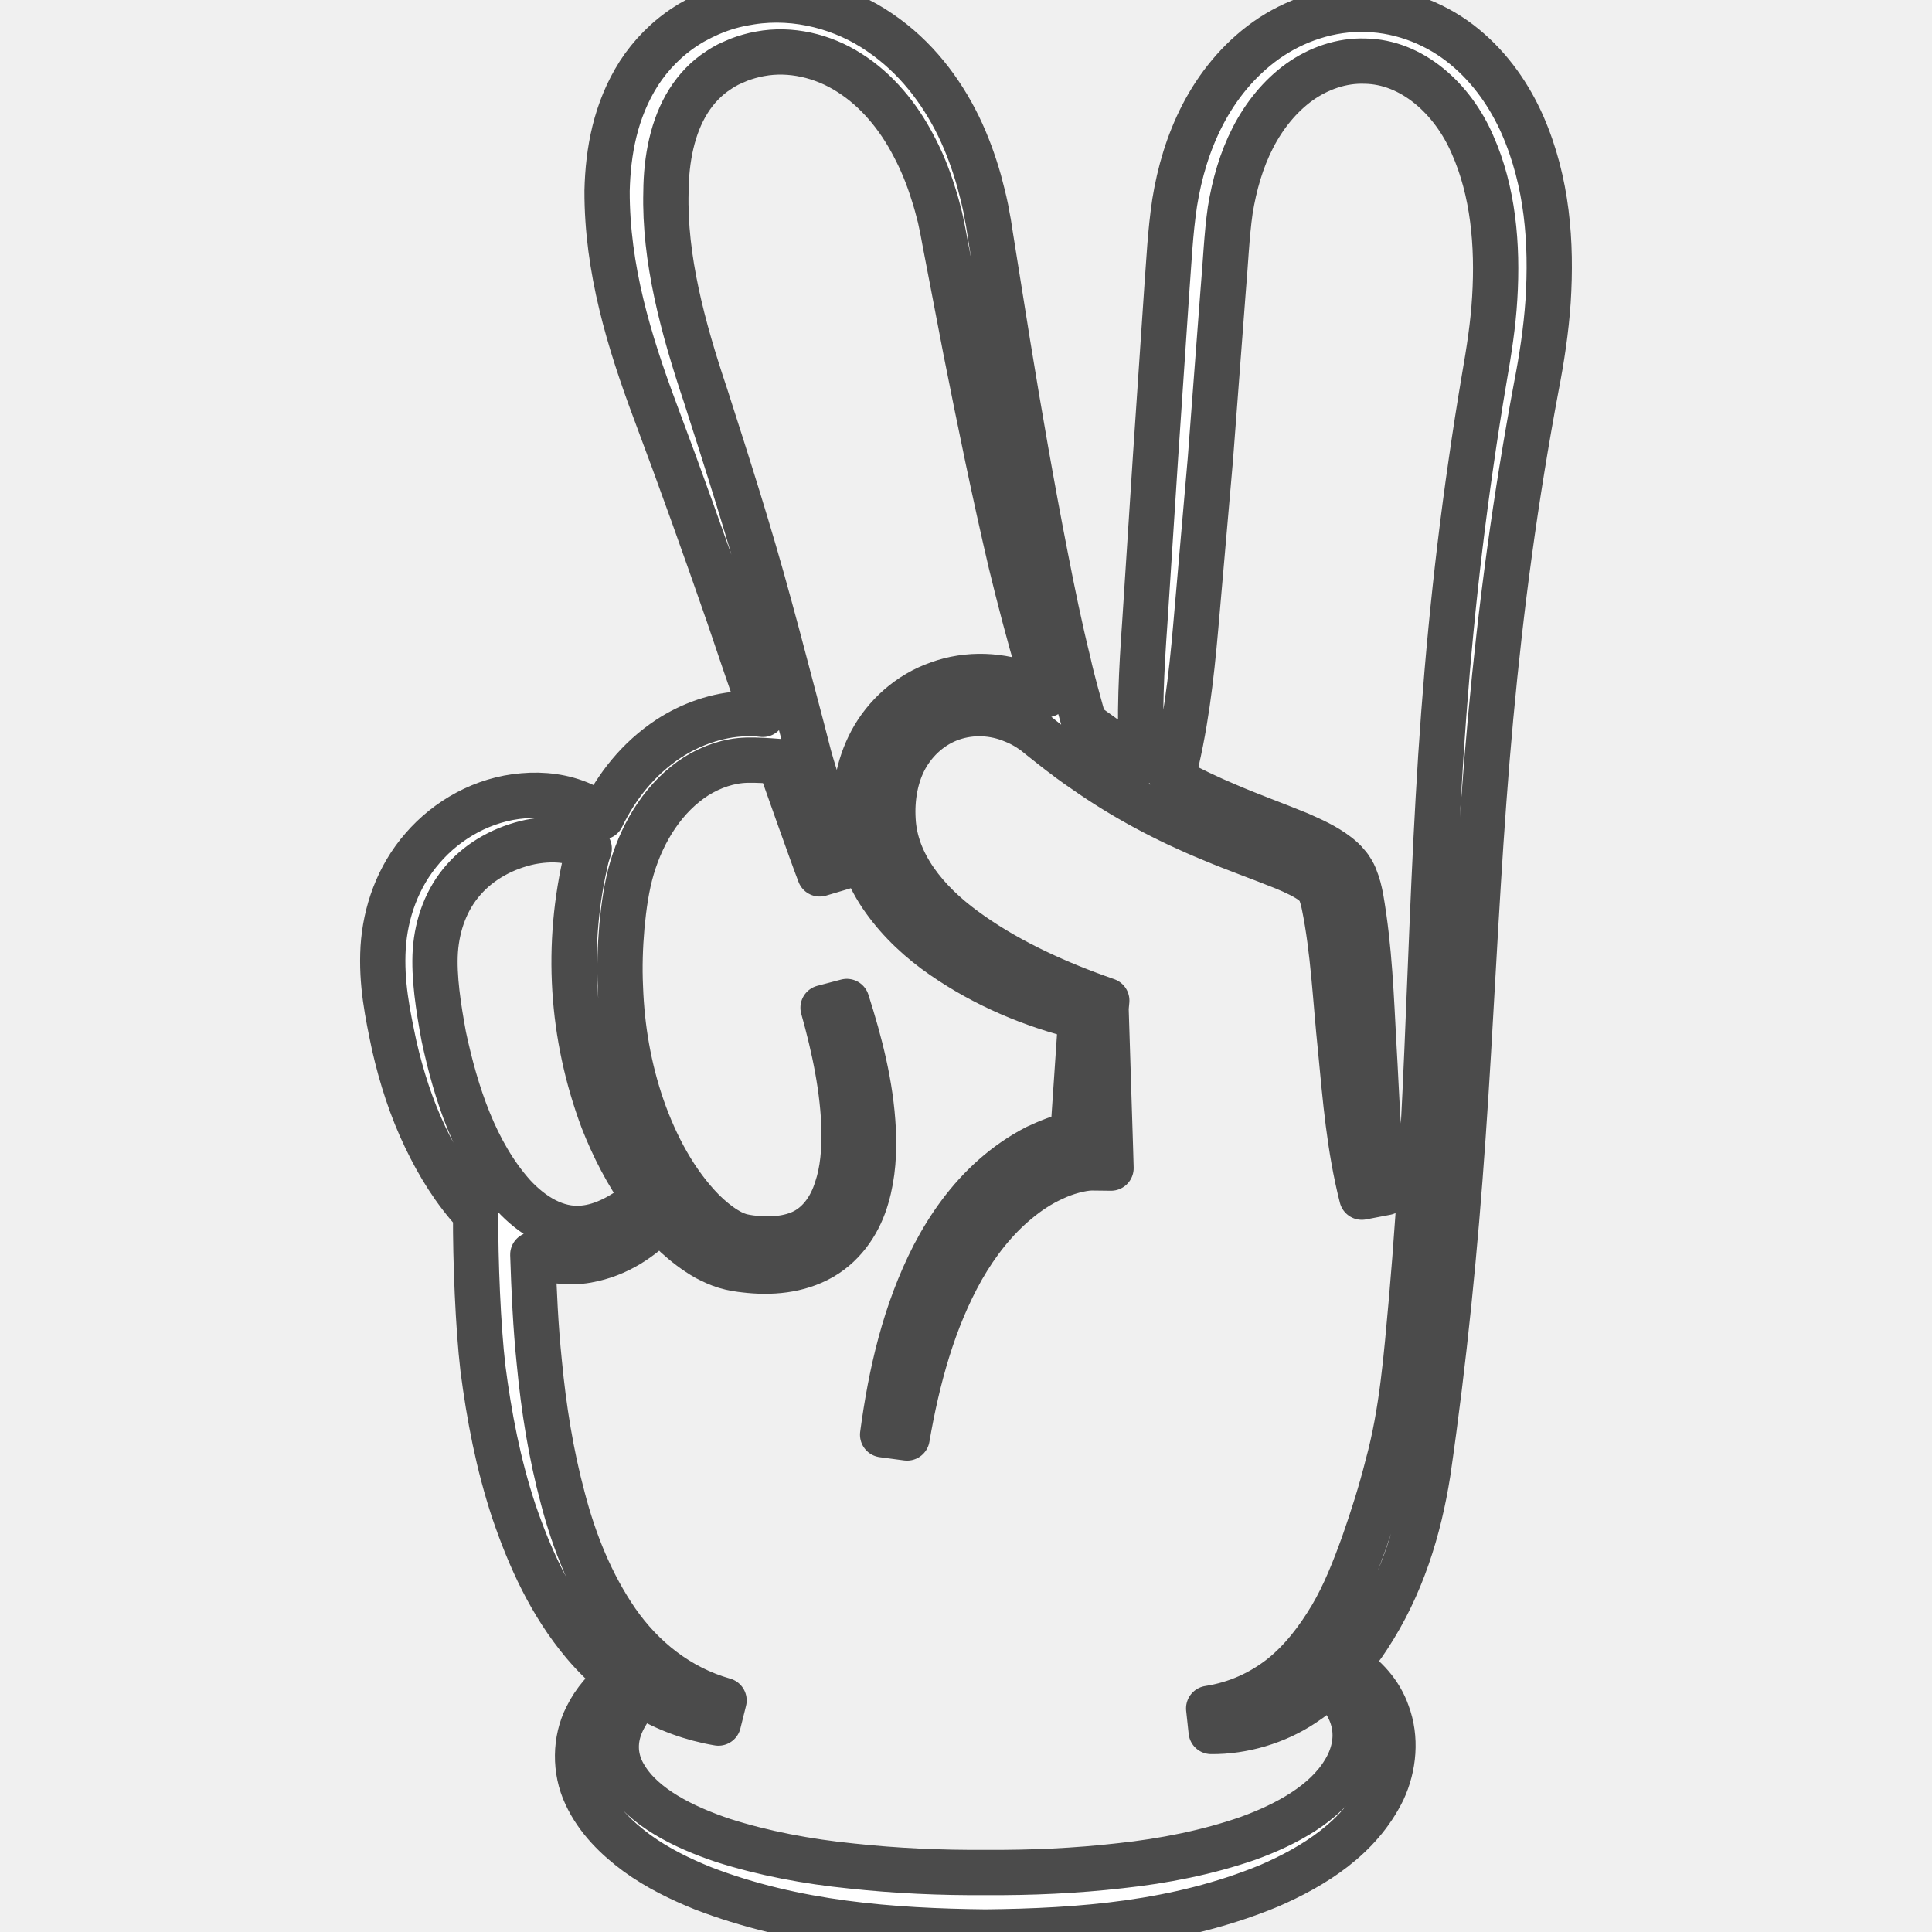
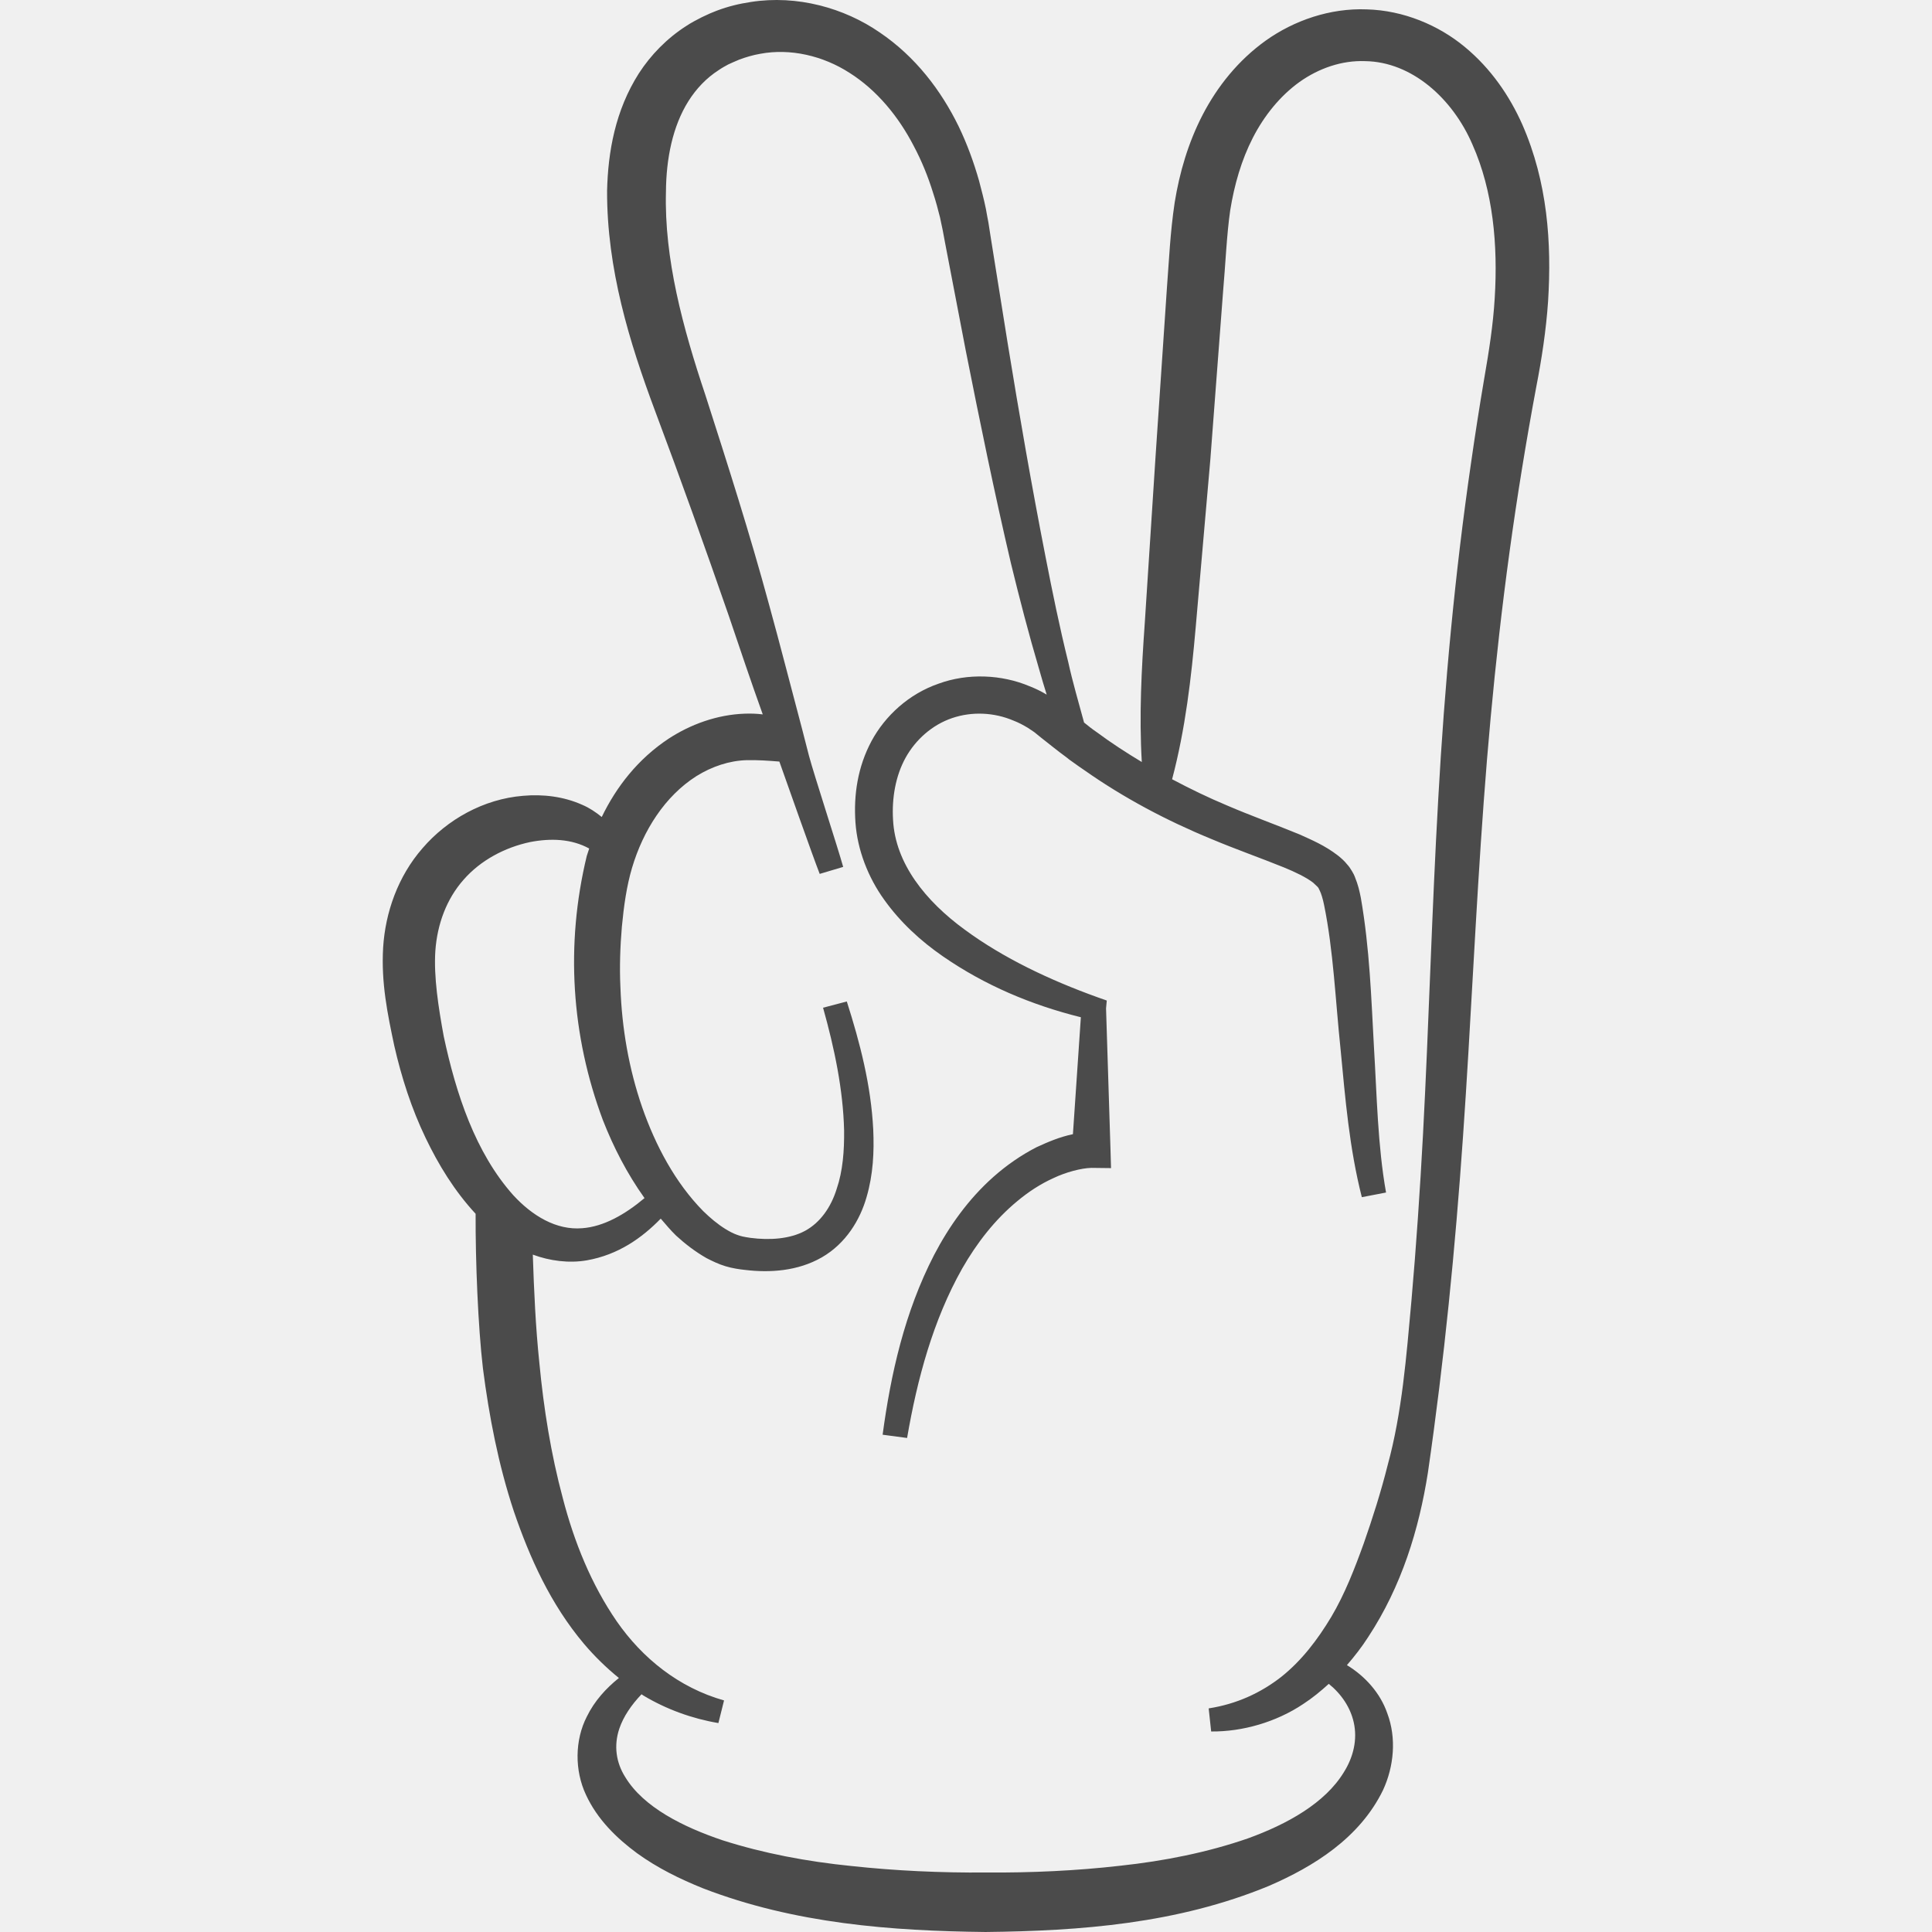
<svg xmlns="http://www.w3.org/2000/svg" version="1.1" id="_x32_" x="0px" y="0px" viewBox="0 0 512 512" style="enable-background:new 0 0 512 512;" xml:space="preserve">
  <style type="text/css">
- 	.st0{fill:#FFFFFF; stroke:#4B4B4B; stroke-width:12px; stroke-linejoin:round;}
+ 	.st0{fill:#4B4B4B;}
</style>
  <g>
    <path class="st0" d="M403.452,33.053c-3.352-7.549-8.284-14.851-15.276-20.621c-6.938-5.756-16.238-9.685-25.978-9.946   c-9.74-0.385-19.261,2.954-26.665,8.201c-7.432,5.303-12.955,12.302-16.815,19.734c-3.861,7.46-6.141,15.366-7.418,23.258   c-1.209,8.119-1.484,15.221-2.061,22.716l-2.995,44.4l-2.871,44.373c-0.865,12.22-1.511,24.446-0.783,36.776   c-4.094-2.466-8.092-5.049-11.897-7.879c-1.182-0.804-2.294-1.669-3.407-2.59c-1.442-5.358-3.022-10.66-4.19-16.018   c-2.294-9.239-4.204-18.602-6.031-27.97c-3.668-18.724-6.938-37.573-10.015-56.483l-4.534-28.334l-0.577-3.702   c-0.261-1.161-0.398-2.28-0.66-3.572c-0.522-2.583-1.181-5.049-1.827-7.514c-1.387-4.863-3.146-9.733-5.44-14.473   c-4.588-9.362-11.334-18.36-20.895-24.824c-9.369-6.47-21.87-9.98-34.125-8.063c-3.146,0.487-5.838,1.106-9.108,2.335   c-1.113,0.425-2.294,0.92-3.929,1.724c-1.443,0.735-2.748,1.415-4.053,2.28c-5.124,3.263-9.438,7.701-12.584,12.564   c-6.278,9.856-8.188,20.819-8.435,31.109c-0.069,20.696,5.894,40.101,12.708,58.338c6.745,17.983,13.229,36.096,19.508,54.209   c2.94,8.682,5.893,17.488,9.039,26.24c-1.566-0.193-3.146-0.248-4.712-0.193c-7.405,0.248-14.411,2.844-20.181,6.594   c-8.16,5.379-13.902,12.783-17.777,20.792c-1.58-1.291-3.311-2.446-5.179-3.236c-4.932-2.211-10.414-2.844-15.634-2.384   c-10.523,0.846-20.126,6.292-26.638,13.841c-6.635,7.576-9.905,17.179-10.482,26.369c-0.55,9.445,1.182,17.633,2.953,26.04   c1.91,8.338,4.534,16.582,8.325,24.46c3.393,7.061,7.57,13.944,13.23,20.064c-0.055,12.638,0.646,29.879,1.937,40.946   c1.635,12.707,4.066,25.414,8.174,37.84c4.204,12.323,9.726,24.646,18.615,35.19c2.761,3.256,5.866,6.298,9.245,9.039   c-3.42,2.748-6.47,6.08-8.504,10.249c-3.187,6.209-3.27,14.232-0.22,20.716c3.022,6.539,8.146,11.498,13.518,15.462   c5.454,3.956,11.416,6.855,17.447,9.294c24.357,9.41,50.06,11.313,74.94,11.594c25.099-0.274,50.802-2.184,75.077-12.213   c11.801-5.104,24.041-12.652,30.237-25.374c2.912-6.285,3.613-13.813,1.126-20.394c-1.854-5.372-5.894-9.836-10.688-12.742   c2.061-2.376,3.97-4.842,5.618-7.412c8.889-13.511,13.478-28.581,15.84-43.569c4.369-30.114,7.24-59.389,9.314-89.199   c2.074-29.681,3.31-59.327,5.495-88.808c2.157-29.488,5.371-58.818,10.111-87.956c1.181-7.281,2.445-14.555,3.805-21.816   c1.414-7.26,2.61-14.995,3.132-22.729C411.228,64.382,410.115,48.288,403.452,33.053z M136.033,316.752   c-10.084-11.292-15.194-26.933-18.436-42.106c-1.401-7.631-2.679-15.737-2.225-22.667c0.508-7.09,2.981-13.772,7.501-18.862   c4.478-5.124,10.88-8.532,17.626-9.967c5.44-1.044,10.935-0.872,15.647,1.718c-0.22,0.652-0.453,1.312-0.646,1.964   c-5.688,23.533-4.108,47.622,4.259,69.98c2.816,7.206,6.416,14.205,11.045,20.696c-5.056,4.252-10.757,7.563-16.499,7.981   C147.435,326.066,141.074,322.22,136.033,316.752z M396.117,78.972c-0.412,7.075-1.512,14.04-2.789,21.39   c-1.25,7.37-2.404,14.748-3.462,22.145c-4.314,29.584-7.061,59.361-8.71,89.089c-1.704,29.729-2.472,59.389-4.039,88.925   c-0.797,14.775-1.786,29.523-3.077,44.243c-1.346,14.74-2.459,29.502-6.306,43.555c-1.772,7.062-3.97,13.972-6.333,20.723   c-2.432,6.732-5.014,13.394-8.599,19.446c-3.6,6.01-7.858,11.608-13.257,15.901c-5.44,4.245-11.815,7.199-19.233,8.352l0.66,6.12   c8.339,0.083,17.269-2.514,24.371-7.267c2.459-1.593,4.684-3.434,6.8-5.358c3.435,2.782,5.742,6.34,6.608,10.193   c1.03,4.527-0.083,9.204-2.61,13.216c-4.987,8.208-15.016,13.779-25.456,17.557c-10.646,3.689-22.145,5.99-33.836,7.24   c-11.677,1.34-23.67,1.875-35.526,1.793c-12.075,0.089-23.945-0.453-35.704-1.724c-11.732-1.175-23.299-3.359-34.097-6.807   c-10.537-3.544-21.019-8.806-25.813-16.74c-2.445-3.853-3.091-8.332-1.594-12.824c1.085-3.222,3.201-6.319,5.894-9.142   c0.165,0.11,0.33,0.234,0.494,0.337c6.086,3.647,12.927,6.126,19.879,7.295l1.497-5.997c-12.048-3.4-21.678-11.244-28.424-20.943   c-6.731-9.768-11.292-21.026-14.314-32.689c-3.132-11.656-5.056-23.712-6.21-35.855c-0.99-9.493-1.415-19.054-1.731-28.658   c4.478,1.656,9.562,2.343,14.328,1.512c8.339-1.47,14.617-5.956,19.576-11.052c1.319,1.532,2.61,3.098,4.108,4.54   c2.363,2.157,4.987,4.19,7.996,5.914c1.566,0.804,3.201,1.601,5.042,2.157c1.772,0.549,3.929,0.858,5.179,0.982   c6.677,0.804,14.013,0.309,20.36-3.324c6.416-3.702,10.152-9.981,11.856-15.956c1.772-6.038,2.033-12.069,1.772-17.921   c-0.59-11.767-3.53-23.045-7.006-33.939l-6.292,1.655c3.008,10.722,5.316,21.685,5.578,32.531   c0.055,5.358-0.33,10.716-1.978,15.517c-1.497,4.808-4.314,8.874-8.38,11.086c-3.998,2.157-9.369,2.528-14.466,1.855   c-1.703-0.247-2.569-0.433-3.544-0.803c-1.044-0.372-2.088-0.928-3.077-1.539c-2.088-1.291-4.066-2.96-5.893-4.746   c-7.405-7.515-12.639-17.371-16.183-27.531c-3.531-10.228-5.372-20.95-5.756-31.727c-0.261-5.358-0.068-10.839,0.385-16.142   c0.522-5.481,1.25-10.709,2.693-15.579c2.954-9.918,8.71-18.972,17.021-24.274c4.135-2.583,8.779-4.129,13.367-4.252   c2.954-0.062,5.564,0.123,8.655,0.371c1.882,5.303,8.655,24.529,10.688,29.77l6.223-1.854c-1.443-5.173-7.68-24.282-9.067-29.454   c-0.577-2.281-1.168-4.561-1.758-6.842c-2.954-11.086-5.77-22.172-8.847-33.321c-5.042-18.601-10.935-37.024-16.829-55.378   c-6.031-17.982-10.935-36.22-10.468-53.9c0.055-8.744,1.758-17.372,5.948-24.028c2.088-3.324,4.781-6.154,8.05-8.249   c0.797-0.556,1.703-1.051,2.5-1.483c0.646-0.302,1.758-0.797,2.94-1.292c1.442-0.55,3.668-1.229,5.564-1.539   c7.926-1.484,16.582,0.494,23.656,5.056c7.198,4.554,12.955,11.519,17.021,19.398c2.102,3.942,3.792,8.132,5.11,12.384   c0.728,2.212,1.305,4.376,1.841,6.525c0.247,0.99,0.44,2.281,0.714,3.386l0.646,3.455l5.44,28.334   c3.737,18.855,7.597,37.697,11.98,56.428c2.294,9.424,4.726,18.786,7.473,28.086c0.66,2.281,1.305,4.561,2.02,6.78   c-1.429-0.865-2.94-1.6-4.52-2.218c-7.446-3.146-16.43-3.517-24.151-0.68c-7.858,2.713-14.15,8.504-17.763,15.214   c-3.654,6.835-4.767,14.287-4.245,21.623c0.522,7.206,3.338,14.473,7.597,20.387c4.259,5.976,9.685,10.963,15.578,15.03   c11.142,7.7,23.45,12.879,36.556,16.142l-2.102,30.986c-3.53,0.741-6.553,2.033-9.63,3.448c-4.19,2.156-7.982,4.808-11.389,7.824   c-6.745,5.976-11.856,13.243-15.785,20.758c-7.803,15.153-11.457,31.48-13.628,47.615l6.484,0.866   c2.693-15.648,6.883-31.226,14.603-44.909c3.874-6.773,8.71-12.996,14.604-17.859c2.954-2.466,6.154-4.561,9.575-6.1   c3.214-1.538,7.322-2.651,10.07-2.713l5.193,0.062l-0.137-4.801l-1.182-37.518l0.193-2.088l-2.61-0.927   c-12.446-4.492-24.769-10.29-35.045-17.866c-10.29-7.514-18.409-17.495-18.986-29.137c-0.344-5.667,0.646-11.581,3.338-16.444   c2.679-4.808,7.061-8.69,12.309-10.476c5.234-1.786,11.128-1.538,16.307,0.68c1.305,0.494,2.555,1.168,3.792,1.91l1.649,1.106   l1.827,1.477c2.226,1.731,4.382,3.517,6.677,5.179c0.536,0.433,1.058,0.865,1.635,1.23c1.058,0.742,2.102,1.538,3.16,2.218   c10.413,7.329,21.802,13.367,33.657,18.237c6.416,2.706,13.106,5.049,19.192,7.515c3.009,1.23,5.963,2.644,7.79,4.066l1.113,1.044   c0.398,0.494,0.124,0,0.659,1.106c0.33,0.618,0.852,2.342,1.113,3.703c2.486,12.068,3.022,25.38,4.383,38.315   c1.25,12.996,2.294,26.054,5.633,39.173l6.415-1.23c-2.225-12.508-2.418-25.566-3.201-38.5c-0.728-13.12-1.113-25.992-3.476-39.606   c-0.384-1.855-0.659-3.269-1.635-5.673c-0.124-0.426-1.181-2.342-1.964-3.139c-0.783-0.989-1.635-1.724-2.486-2.404   c-3.53-2.714-6.952-4.122-10.221-5.605c-6.608-2.713-12.969-4.987-19.124-7.638c-5.014-2.096-9.85-4.445-14.589-6.959   c3.531-13.346,5.083-26.864,6.264-40.389l3.874-44.386l3.366-44.387c0.646-7.288,0.948-15.036,1.896-21.609   c1.085-6.746,2.967-13.326,6.003-19.233c3.022-5.886,7.212-11.072,12.35-14.775c5.152-3.661,11.265-5.756,17.365-5.529   c12.419,0.158,23.23,9.905,28.478,22.104C395.69,50.596,396.982,64.897,396.117,78.972z" />
  </g>
</svg>
